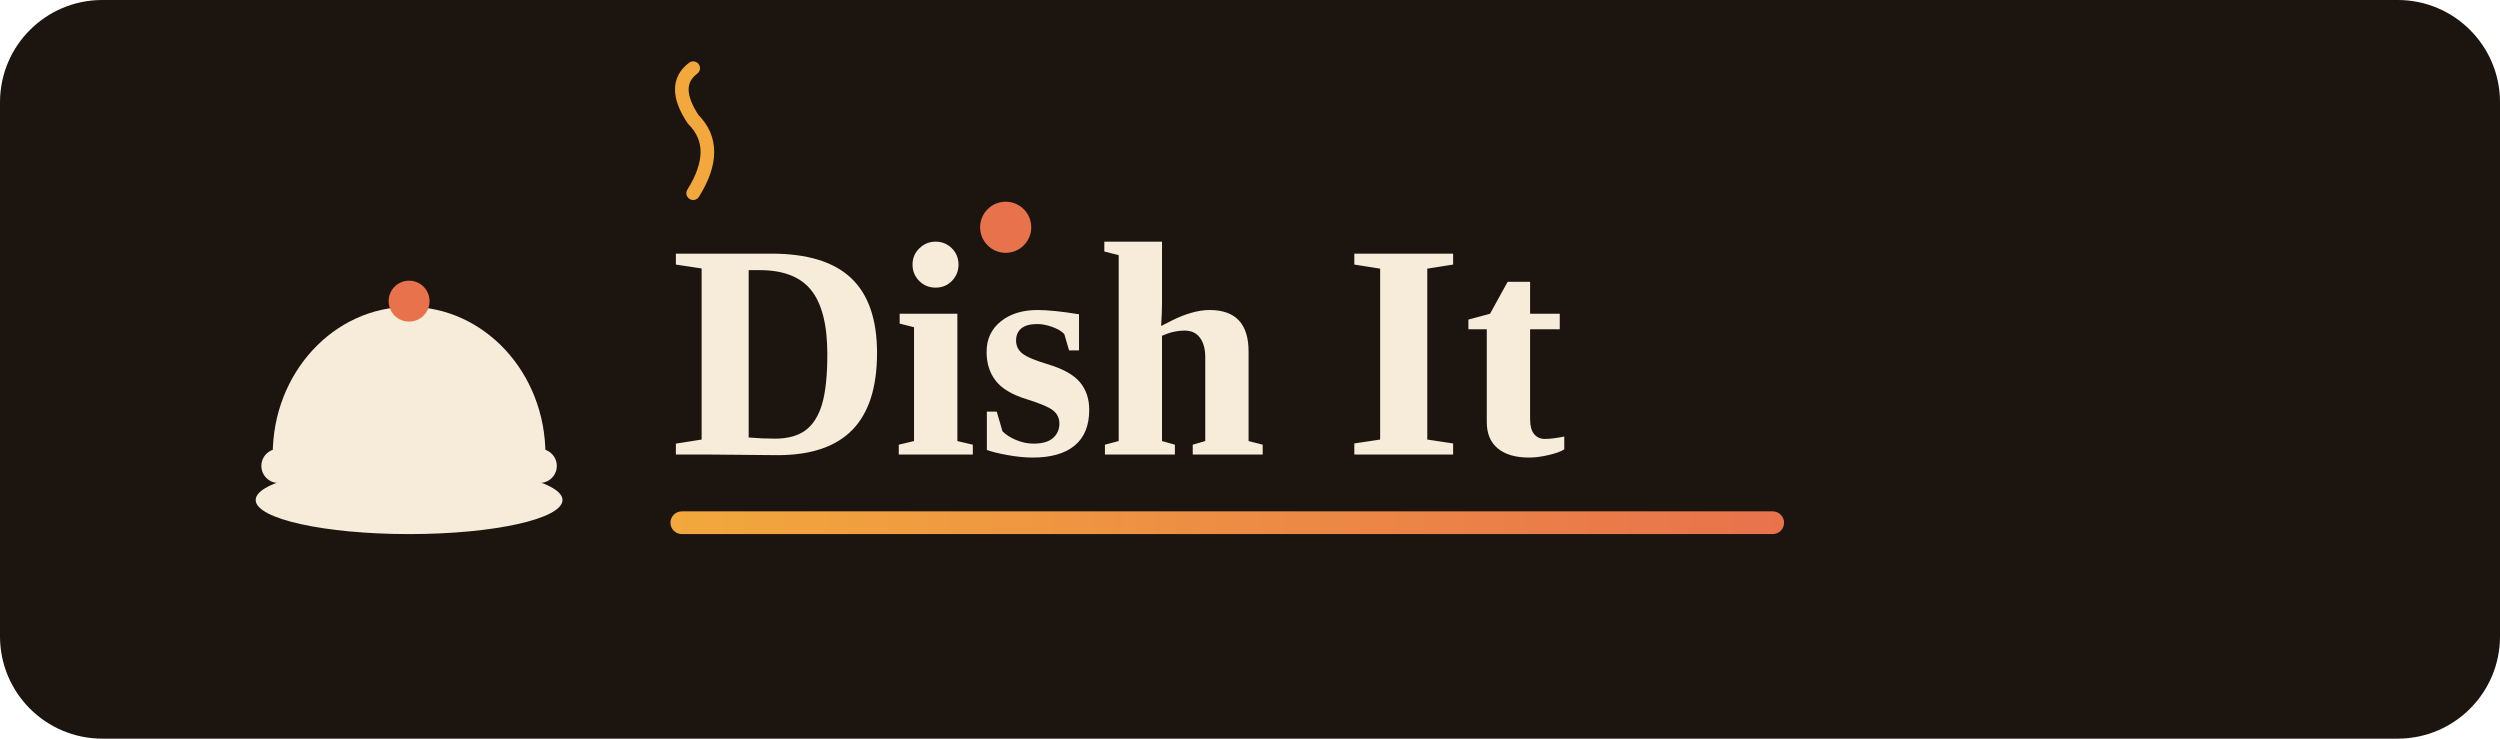
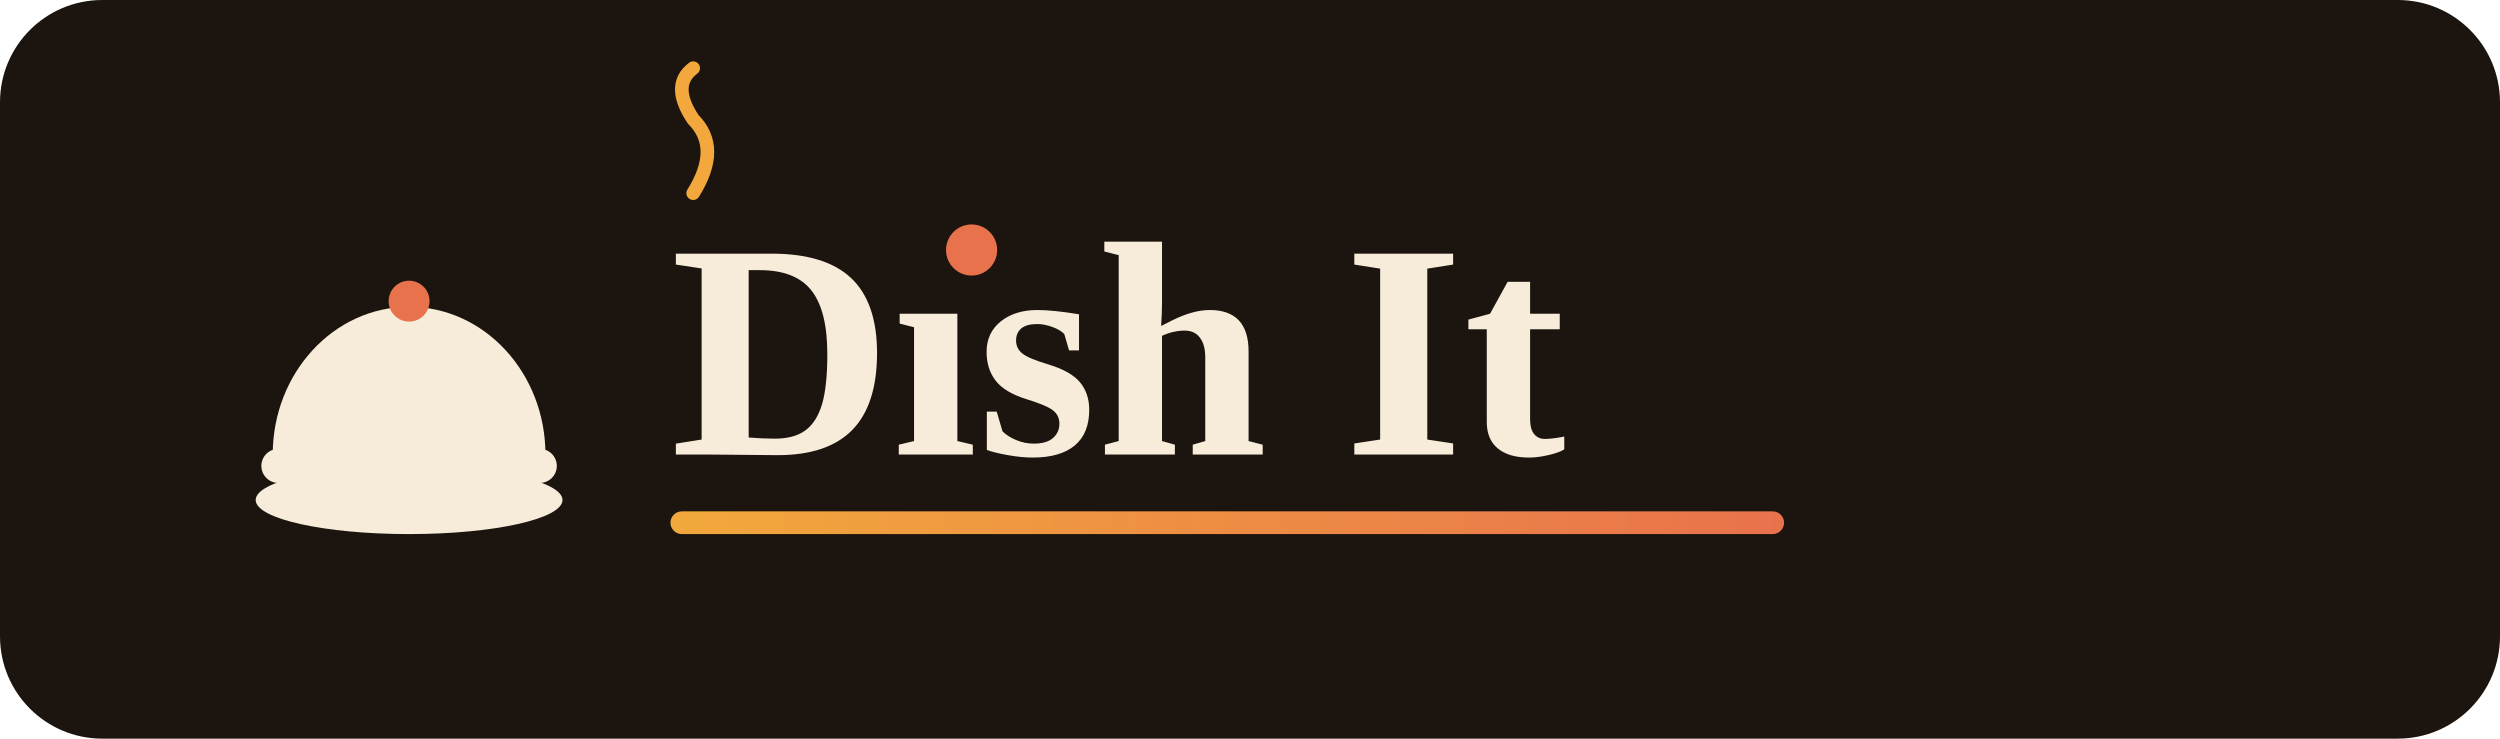
<svg xmlns="http://www.w3.org/2000/svg" viewBox="0 0 440 130" width="440" height="130" fill="none">
  <rect width="440" height="130" rx="18" fill="#1c140e" />
  <g transform="translate(34 24)">
    <ellipse cx="38" cy="64" rx="27" ry="6" fill="#f6ecd9" />
    <rect x="12" y="55" width="52" height="6" rx="3" fill="#f6ecd9" />
    <g>
      <animateTransform attributeName="transform" type="translate" values="0 0;0 0;0 -9;0 -9;0 0;0 0" keyTimes="0;0.18;0.38;0.62;0.8;1" dur="4s" repeatCount="indefinite" />
      <path d="M14 56 A24 26 0 0 1 62 56 Z" fill="#f6ecd9" />
      <circle cx="38" cy="29" r="3.6" fill="#e8724c" />
    </g>
  </g>
  <g transform="translate(118 0)">
    <path d="M4 34 q 5 -8 0 -13 q -4 -6 0 -9" stroke="#f2a83c" stroke-width="2.4" stroke-linecap="round" fill="none">
      <animate attributeName="opacity" values="0;0.6;0" dur="3s" repeatCount="indefinite" />
      <animateTransform attributeName="transform" type="translate" values="0 4;0 -6;0 -12" dur="3s" repeatCount="indefinite" />
    </path>
-     <text x="0" y="80" font-family="Georgia, 'Times New Roman', serif" font-size="54" font-weight="600" fill="#f6ecd9">Dish It</text>
-     <circle cx="59" cy="40" r="4.5" fill="#e8724c">
-       <animate attributeName="cy" values="40;33;40" dur="1.6s" repeatCount="indefinite" />
-       <animate attributeName="r" values="4.5;5.6;4.5" dur="1.6s" repeatCount="indefinite" />
+     <text x="0" y="80" font-family="Georgia, 'Times New Roman', serif" font-size="54" font-weight="600" fill="#f6ecd9">Dısh It</text>
+     <circle cx="53" cy="44" r="4.5" fill="#e8724c">
+       <animate attributeName="cy" values="44;38;44" dur="1.6s" repeatCount="indefinite" />
+       <animate attributeName="r" values="4.5;5.4;4.5" dur="1.6s" repeatCount="indefinite" />
    </circle>
    <rect x="0" y="90" width="196" height="4" rx="2" fill="url(#sizzle)">
      <animate attributeName="width" values="0;196;196;196" keyTimes="0;0.3;0.9;1" dur="4s" repeatCount="indefinite" />
    </rect>
  </g>
  <defs>
    <linearGradient id="sizzle" x1="0" y1="0" x2="1" y2="0">
      <stop offset="0" stop-color="#f2a83c" />
      <stop offset="1" stop-color="#e8724c" />
    </linearGradient>
  </defs>
</svg>
